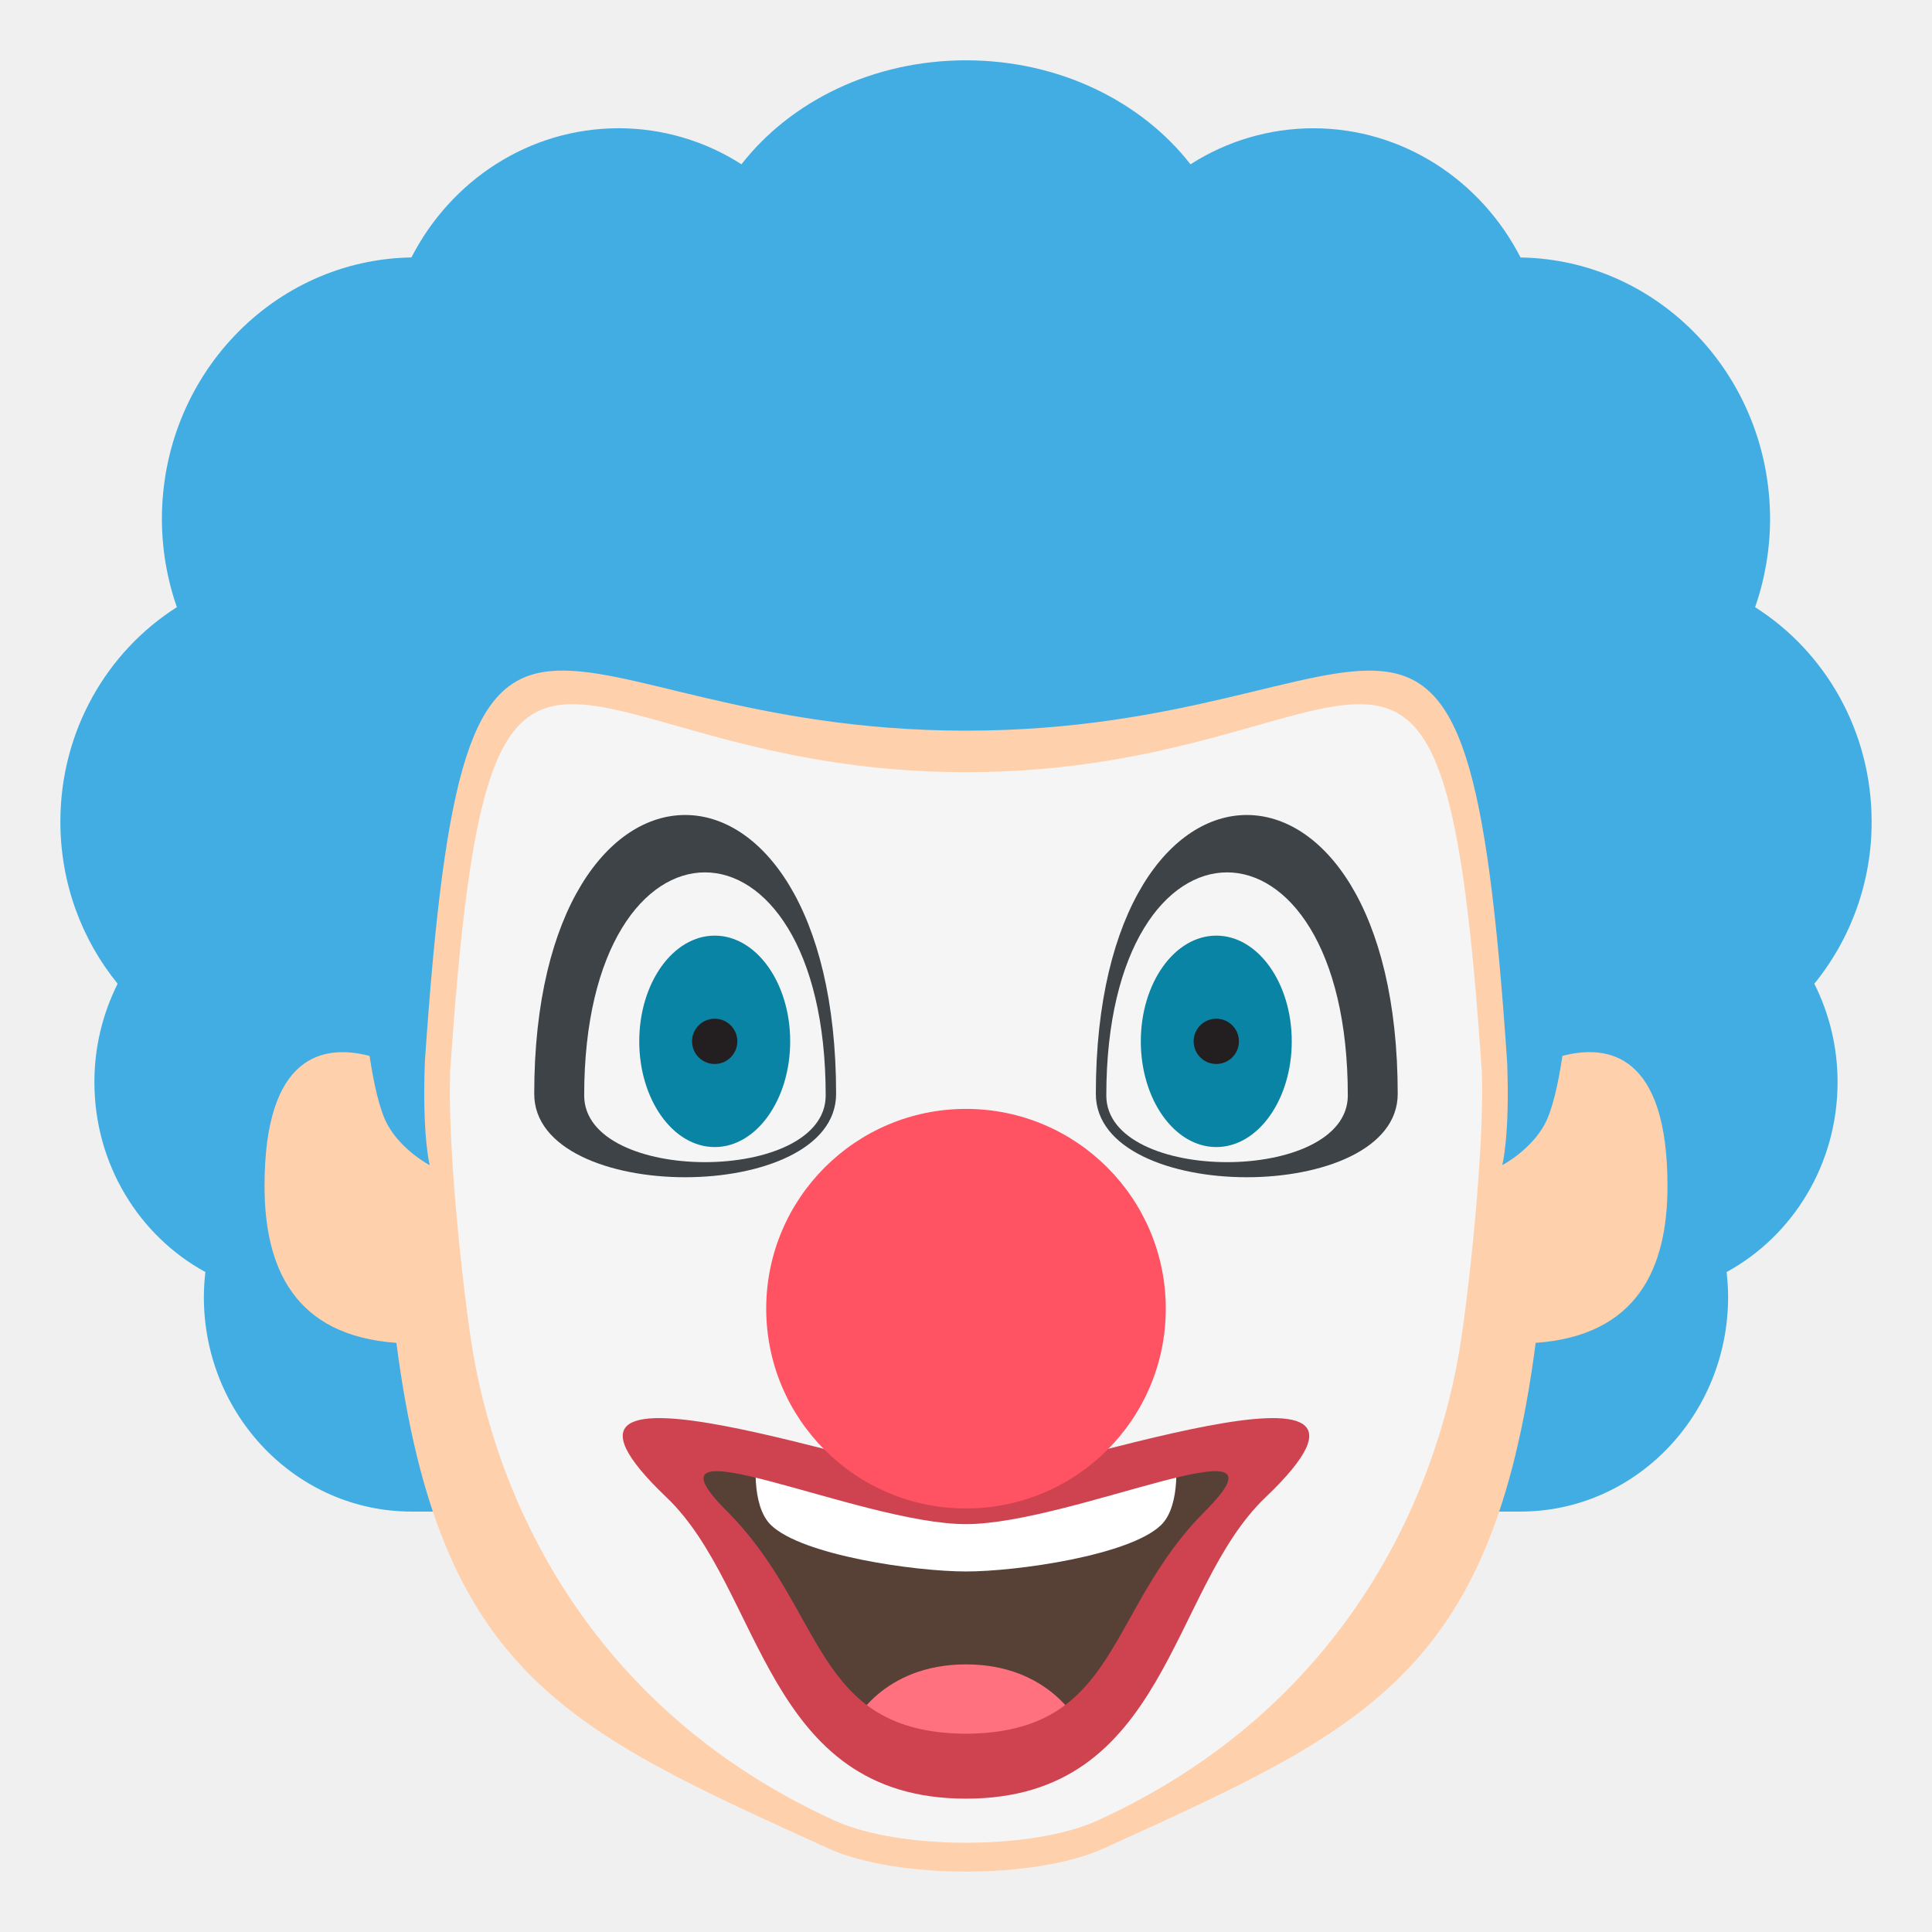
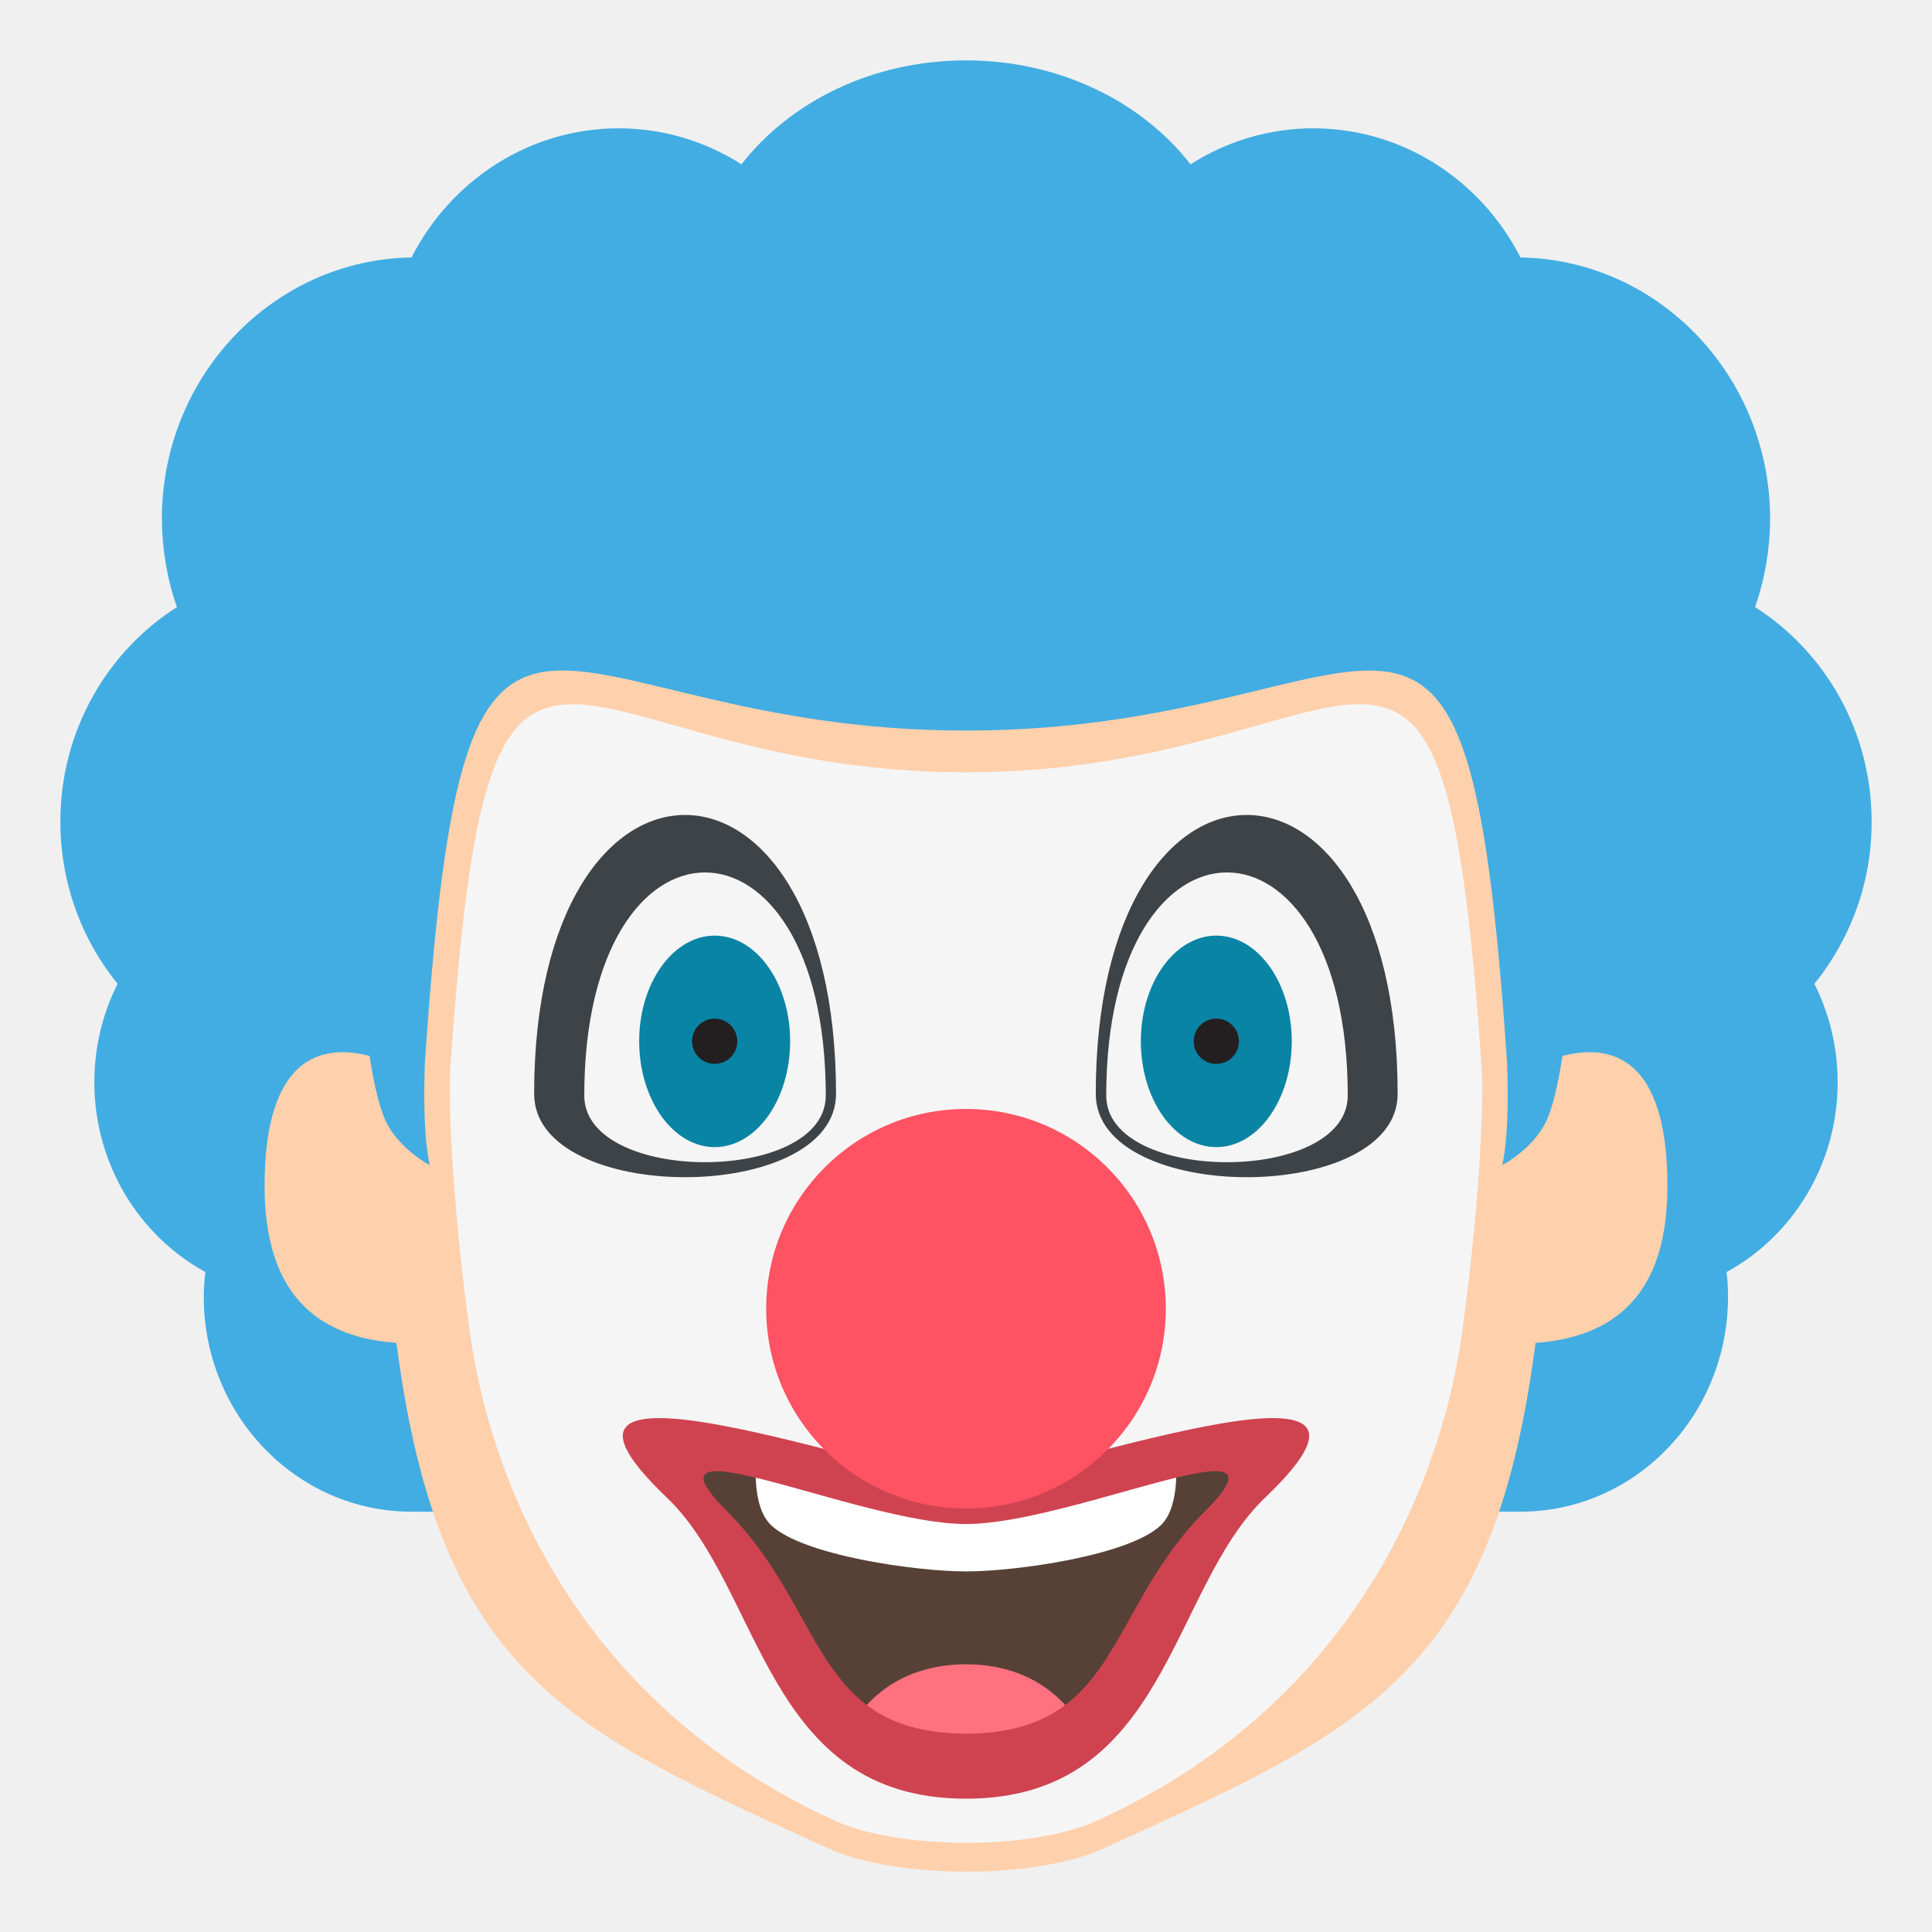
- <svg xmlns="http://www.w3.org/2000/svg" width="64" height="64" viewBox="0 0 64 64">
-   <path fill="#42ADE2" d="M62 27.219c0-3.01-1.548-5.639-3.86-7.105a8.92 8.92 0 0 0 .496-2.916c0-4.747-3.689-8.597-8.266-8.669-1.304-2.544-3.889-4.28-6.87-4.28a7.54 7.54 0 0 0-4.063 1.194c-1.62-2.08-4.345-3.445-7.437-3.445-3.093 0-5.817 1.365-7.438 3.444a7.545 7.545 0 0 0-4.063-1.194c-2.981 0-5.566 1.735-6.87 4.28-4.576.073-8.266 3.923-8.266 8.669a8.92 8.92 0 0 0 .496 2.916C3.548 21.58 2 24.209 2 27.219c0 2.046.715 3.918 1.897 5.368a7.264 7.264 0 0 0-.77 3.259c0 2.73 1.491 5.1 3.676 6.292-.03.27-.05.543-.05.821 0 3.929 3.08 7.114 6.882 7.114h36.729c3.802 0 6.882-3.186 6.882-7.114 0-.278-.02-.552-.05-.821 2.185-1.192 3.676-3.562 3.676-6.292 0-1.176-.28-2.281-.77-3.259A8.466 8.466 0 0 0 62 27.219z" />
-   <path fill="#FED0AC" d="M51.757 34.978c-.137.913-.325 1.771-.583 2.256-.464.87-1.41 1.364-1.41 1.364s.255-.935.163-3.404c-1.348-19.901-3.69-10.99-17.925-10.99-14.232 0-16.575-8.909-17.928 10.969-.093 2.481.162 3.426.162 3.426s-.946-.494-1.41-1.364c-.259-.485-.445-1.343-.583-2.256-1.52-.397-3.48-.064-3.48 4.309 0 2.724.999 4.957 4.368 5.196 1.433 11.033 5.709 12.827 14.298 16.743 2.26 1.03 6.885 1.03 9.143 0 8.59-3.916 12.864-5.708 14.299-16.743 3.369-.239 4.367-2.473 4.367-5.196-.001-4.375-1.962-4.708-3.481-4.31z" />
-   <path fill="#F5F5F5" d="M49.087 35.494c-1.303-19.221-3.502-9.914-17.086-9.914s-15.782-9.302-17.088 9.894c-.088 2.364.355 6.669.683 8.874.771 5.19 3.859 12.227 12.046 15.959 2.154.982 6.563.982 8.715 0 8.188-3.732 11.277-10.769 12.048-15.959.326-2.201.769-6.5.682-8.854z" />
-   <path fill="#574137" d="M41.171 49.269c-3.813 3.942-3.285 8.79-9.172 8.827-5.887-.037-5.357-4.885-9.17-8.827-3.727-3.852 5.08.512 9.17.512 4.092-.001 12.897-4.364 9.172-.512z" />
-   <path fill="#FFF" d="M38.94 48.207l-6.941 1.635-6.939-1.635s-.211 1.646.479 2.313c1.041 1.004 4.777 1.537 6.461 1.537 1.686 0 5.422-.533 6.461-1.537.688-.666.479-2.313.479-2.313z" />
-   <path fill="#FF717F" d="M31.999 55.135c-2.771 0-3.73 1.959-3.73 1.959l3.73.609 3.732-.609s-.96-1.959-3.732-1.959z" />
-   <path fill="#CF4350" d="M31.999 49.041c-2.271 0-15.752-5-9.918.563 3.189 3.043 3.236 9.979 9.918 9.979s6.729-6.936 9.92-9.979c5.832-5.563-7.648-.563-9.92-.563zm7.92 1.02c-3.293 3.292-2.836 7.34-7.92 7.371-5.082-.031-4.627-4.079-7.918-7.371-3.217-3.216 4.387.428 7.918.428 3.533-.001 11.137-3.644 7.92-.428z" />
-   <g>
-     <circle fill="#FF5263" cx="32" cy="43.352" r="6.618" />
-   </g>
-   <path fill="#F5F5F5" d="M27 35.79c0 2.944-8 2.944-8 0 0-9.855 8-9.855 8 0z" />
-   <g>
-     <path fill="#3E4347" d="M27.697 36.236c0 3.682-10 3.682-10 0 0-12.318 10-12.318 10 0z" />
-     <path fill="#F5F5F5" d="M27.352 36.289c0 2.945-8 2.945-8 0 0-9.854 8-9.854 8 0z" />
-     <ellipse fill="#0A84A5" cx="23.676" cy="34.496" rx="2.5" ry="3.502" />
-     <circle fill="#231F20" cx="23.675" cy="34.496" r=".75" />
-     <g>
-       <path fill="#3E4347" d="M36.301 36.236c0 3.682 10 3.682 10 0 0-12.318-10-12.318-10 0z" />
-       <path fill="#F5F5F5" d="M36.648 36.289c0 2.945 8 2.945 8 0 0-9.854-8-9.854-8 0z" />
-       <ellipse fill="#0A84A5" cx="40.291" cy="34.496" rx="2.5" ry="3.502" />
-       <circle fill="#231F20" cx="40.291" cy="34.496" r=".75" />
-     </g>
+ <svg xmlns="http://www.w3.org/2000/svg" width="48px" height="48px" viewBox="0 0 36 36" version="1.1">
+   <g id="surface1">
+     <path style=" stroke:none;fill-rule:nonzero;fill:rgb(25.882%,67.843%,88.627%);fill-opacity:1;" d="M 34.875 15.312 C 34.875 13.617 34.004 12.141 32.703 11.312 C 32.887 10.785 32.98 10.23 32.984 9.676 C 32.984 7.004 30.906 4.84 28.332 4.797 C 27.602 3.367 26.145 2.391 24.469 2.391 C 23.66 2.391 22.867 2.625 22.184 3.062 C 21.273 1.891 19.738 1.125 18 1.125 C 16.262 1.125 14.727 1.891 13.816 3.062 C 13.133 2.625 12.34 2.391 11.531 2.391 C 9.855 2.391 8.398 3.367 7.668 4.797 C 5.094 4.84 3.016 7.004 3.016 9.672 C 3.02 10.23 3.113 10.785 3.297 11.312 C 1.996 12.141 1.125 13.617 1.125 15.312 C 1.125 16.461 1.527 17.516 2.191 18.332 C 1.906 18.898 1.758 19.527 1.758 20.164 C 1.758 21.699 2.598 23.031 3.828 23.703 C 3.809 23.855 3.797 24.008 3.797 24.164 C 3.797 26.375 5.531 28.168 7.668 28.168 L 28.328 28.168 C 30.469 28.168 32.199 26.375 32.199 24.164 C 32.199 24.008 32.191 23.855 32.172 23.703 C 33.402 23.031 34.242 21.699 34.242 20.164 C 34.242 19.5 34.082 18.879 33.809 18.332 C 34.5 17.477 34.879 16.41 34.875 15.312 Z M 34.875 15.312 " />
+     <path style=" stroke:none;fill-rule:nonzero;fill:rgb(99.608%,81.569%,67.451%);fill-opacity:1;" d="M 29.113 19.676 C 29.035 20.188 28.93 20.672 28.785 20.945 C 28.523 21.434 27.992 21.711 27.992 21.711 C 27.992 21.711 28.137 21.184 28.082 19.797 C 27.324 8.602 26.008 13.613 18 13.613 C 9.996 13.613 8.676 8.602 7.918 19.785 C 7.863 21.18 8.008 21.711 8.008 21.711 C 8.008 21.711 7.477 21.434 7.215 20.945 C 7.07 20.672 6.965 20.188 6.887 19.676 C 6.031 19.453 4.93 19.641 4.93 22.098 C 4.93 23.633 5.492 24.887 7.387 25.023 C 8.191 31.227 10.598 32.238 15.43 34.441 C 16.699 35.02 19.301 35.02 20.57 34.441 C 25.402 32.238 27.809 31.23 28.613 25.023 C 30.512 24.887 31.07 23.633 31.07 22.098 C 31.07 19.637 29.969 19.453 29.113 19.676 Z M 29.113 19.676 " />
+     <path style=" stroke:none;fill-rule:nonzero;fill:rgb(96.078%,96.078%,96.078%);fill-opacity:1;" d="M 27.613 19.965 C 26.879 9.152 25.641 14.391 18 14.391 C 10.359 14.391 9.125 9.156 8.387 19.953 C 8.34 21.285 8.59 23.707 8.773 24.945 C 9.207 27.863 10.945 31.824 15.547 33.922 C 16.762 34.477 19.242 34.477 20.449 33.922 C 25.055 31.824 26.793 27.863 27.227 24.945 C 27.41 23.707 27.66 21.289 27.613 19.965 Z M 27.613 19.965 " />
+     <path style=" stroke:none;fill-rule:nonzero;fill:rgb(34.118%,25.49%,21.569%);fill-opacity:1;" d="M 23.16 27.715 C 21.016 29.93 21.312 32.656 18 32.68 C 14.688 32.656 14.984 29.93 12.84 27.715 C 10.746 25.547 15.699 28 18 28 C 20.301 28 25.254 25.547 23.16 27.715 Z M 23.16 27.715 " />
+     <path style=" stroke:none;fill-rule:nonzero;fill:rgb(100%,100%,100%);fill-opacity:1;" d="M 21.902 27.117 L 18 28.035 L 14.098 27.117 C 14.098 27.117 13.977 28.043 14.367 28.418 C 14.953 28.98 17.055 29.281 18 29.281 C 18.949 29.281 21.051 28.98 21.633 28.418 C 22.02 28.043 21.902 27.117 21.902 27.117 Z M 21.902 27.117 " />
+     <path style=" stroke:none;fill-rule:nonzero;fill:rgb(100%,44.314%,49.804%);fill-opacity:1;" d="M 18 31.012 C 16.441 31.012 15.902 32.117 15.902 32.117 L 18 32.457 L 20.098 32.117 C 20.098 32.117 19.559 31.012 18 31.012 Z M 18 31.012 " />
+     <path style=" stroke:none;fill-rule:nonzero;fill:rgb(81.176%,26.275%,31.373%);fill-opacity:1;" d="M 18 27.586 C 16.723 27.586 9.141 24.773 12.422 27.902 C 14.215 29.613 14.242 33.516 18 33.516 C 21.758 33.516 21.785 29.613 23.578 27.902 C 26.859 24.773 19.277 27.586 18 27.586 Z M 22.453 28.16 C 20.602 30.012 20.859 32.289 18 32.305 C 15.141 32.289 15.398 30.012 13.547 28.16 C 11.734 26.352 16.012 28.398 18 28.398 C 19.988 28.398 24.266 26.352 22.453 28.16 Z M 22.453 28.16 " />
+     <path style=" stroke:none;fill-rule:nonzero;fill:rgb(100%,32.157%,38.824%);fill-opacity:1;" d="M 21.723 24.387 C 21.723 26.441 20.055 28.109 18 28.109 C 15.945 28.109 14.277 26.441 14.277 24.387 C 14.277 22.328 15.945 20.664 18 20.664 C 20.055 20.664 21.723 22.328 21.723 24.387 Z M 21.723 24.387 " />
+     <path style=" stroke:none;fill-rule:nonzero;fill:rgb(96.078%,96.078%,96.078%);fill-opacity:1;" d="M 15.188 20.133 C 15.188 21.789 10.688 21.789 10.688 20.133 C 10.688 14.59 15.188 14.59 15.188 20.133 Z M 15.188 20.133 " />
+     <path style=" stroke:none;fill-rule:nonzero;fill:rgb(24.314%,26.275%,27.843%);fill-opacity:1;" d="M 15.578 20.383 C 15.578 22.453 9.953 22.453 9.953 20.383 C 9.953 13.453 15.578 13.453 15.578 20.383 Z M 15.578 20.383 " />
+     <path style=" stroke:none;fill-rule:nonzero;fill:rgb(96.078%,96.078%,96.078%);fill-opacity:1;" d="M 15.387 20.414 C 15.387 22.07 10.887 22.07 10.887 20.414 C 10.887 14.871 15.387 14.871 15.387 20.414 Z M 15.387 20.414 " />
+     <path style=" stroke:none;fill-rule:nonzero;fill:rgb(3.922%,51.765%,64.706%);fill-opacity:1;" d="M 14.723 19.402 C 14.723 18.316 14.094 17.434 13.316 17.434 C 12.543 17.434 11.91 18.316 11.91 19.402 C 11.91 20.492 12.543 21.375 13.316 21.375 C 14.094 21.375 14.723 20.492 14.723 19.402 Z M 14.723 19.402 " />
+     <path style=" stroke:none;fill-rule:nonzero;fill:rgb(13.725%,12.157%,12.549%);fill-opacity:1;" d="M 13.738 19.402 C 13.738 19.637 13.551 19.824 13.316 19.824 C 13.086 19.824 12.895 19.637 12.895 19.402 C 12.895 19.172 13.086 18.98 13.316 18.98 C 13.551 18.98 13.738 19.172 13.738 19.402 Z M 13.738 19.402 " />
+     <path style=" stroke:none;fill-rule:nonzero;fill:rgb(24.314%,26.275%,27.843%);fill-opacity:1;" d="M 20.418 20.383 C 20.418 22.453 26.043 22.453 26.043 20.383 C 26.043 13.453 20.418 13.453 20.418 20.383 Z M 20.418 20.383 " />
+     <path style=" stroke:none;fill-rule:nonzero;fill:rgb(96.078%,96.078%,96.078%);fill-opacity:1;" d="M 20.613 20.414 C 20.613 22.07 25.113 22.07 25.113 20.414 C 25.113 14.871 20.613 14.871 20.613 20.414 Z M 20.613 20.414 " />
+     <path style=" stroke:none;fill-rule:nonzero;fill:rgb(3.922%,51.765%,64.706%);fill-opacity:1;" d="M 24.07 19.402 C 24.07 18.316 23.441 17.434 22.664 17.434 C 21.887 17.434 21.258 18.316 21.258 19.402 C 21.258 20.492 21.887 21.375 22.664 21.375 C 23.441 21.375 24.07 20.492 24.07 19.402 Z M 24.07 19.402 " />
+     <path style=" stroke:none;fill-rule:nonzero;fill:rgb(13.725%,12.157%,12.549%);fill-opacity:1;" d="M 23.086 19.402 C 23.086 19.637 22.898 19.824 22.664 19.824 C 22.43 19.824 22.242 19.637 22.242 19.402 C 22.242 19.172 22.43 18.98 22.664 18.98 C 22.898 18.98 23.086 19.172 23.086 19.402 Z M 23.086 19.402 " />
  </g>
</svg>
